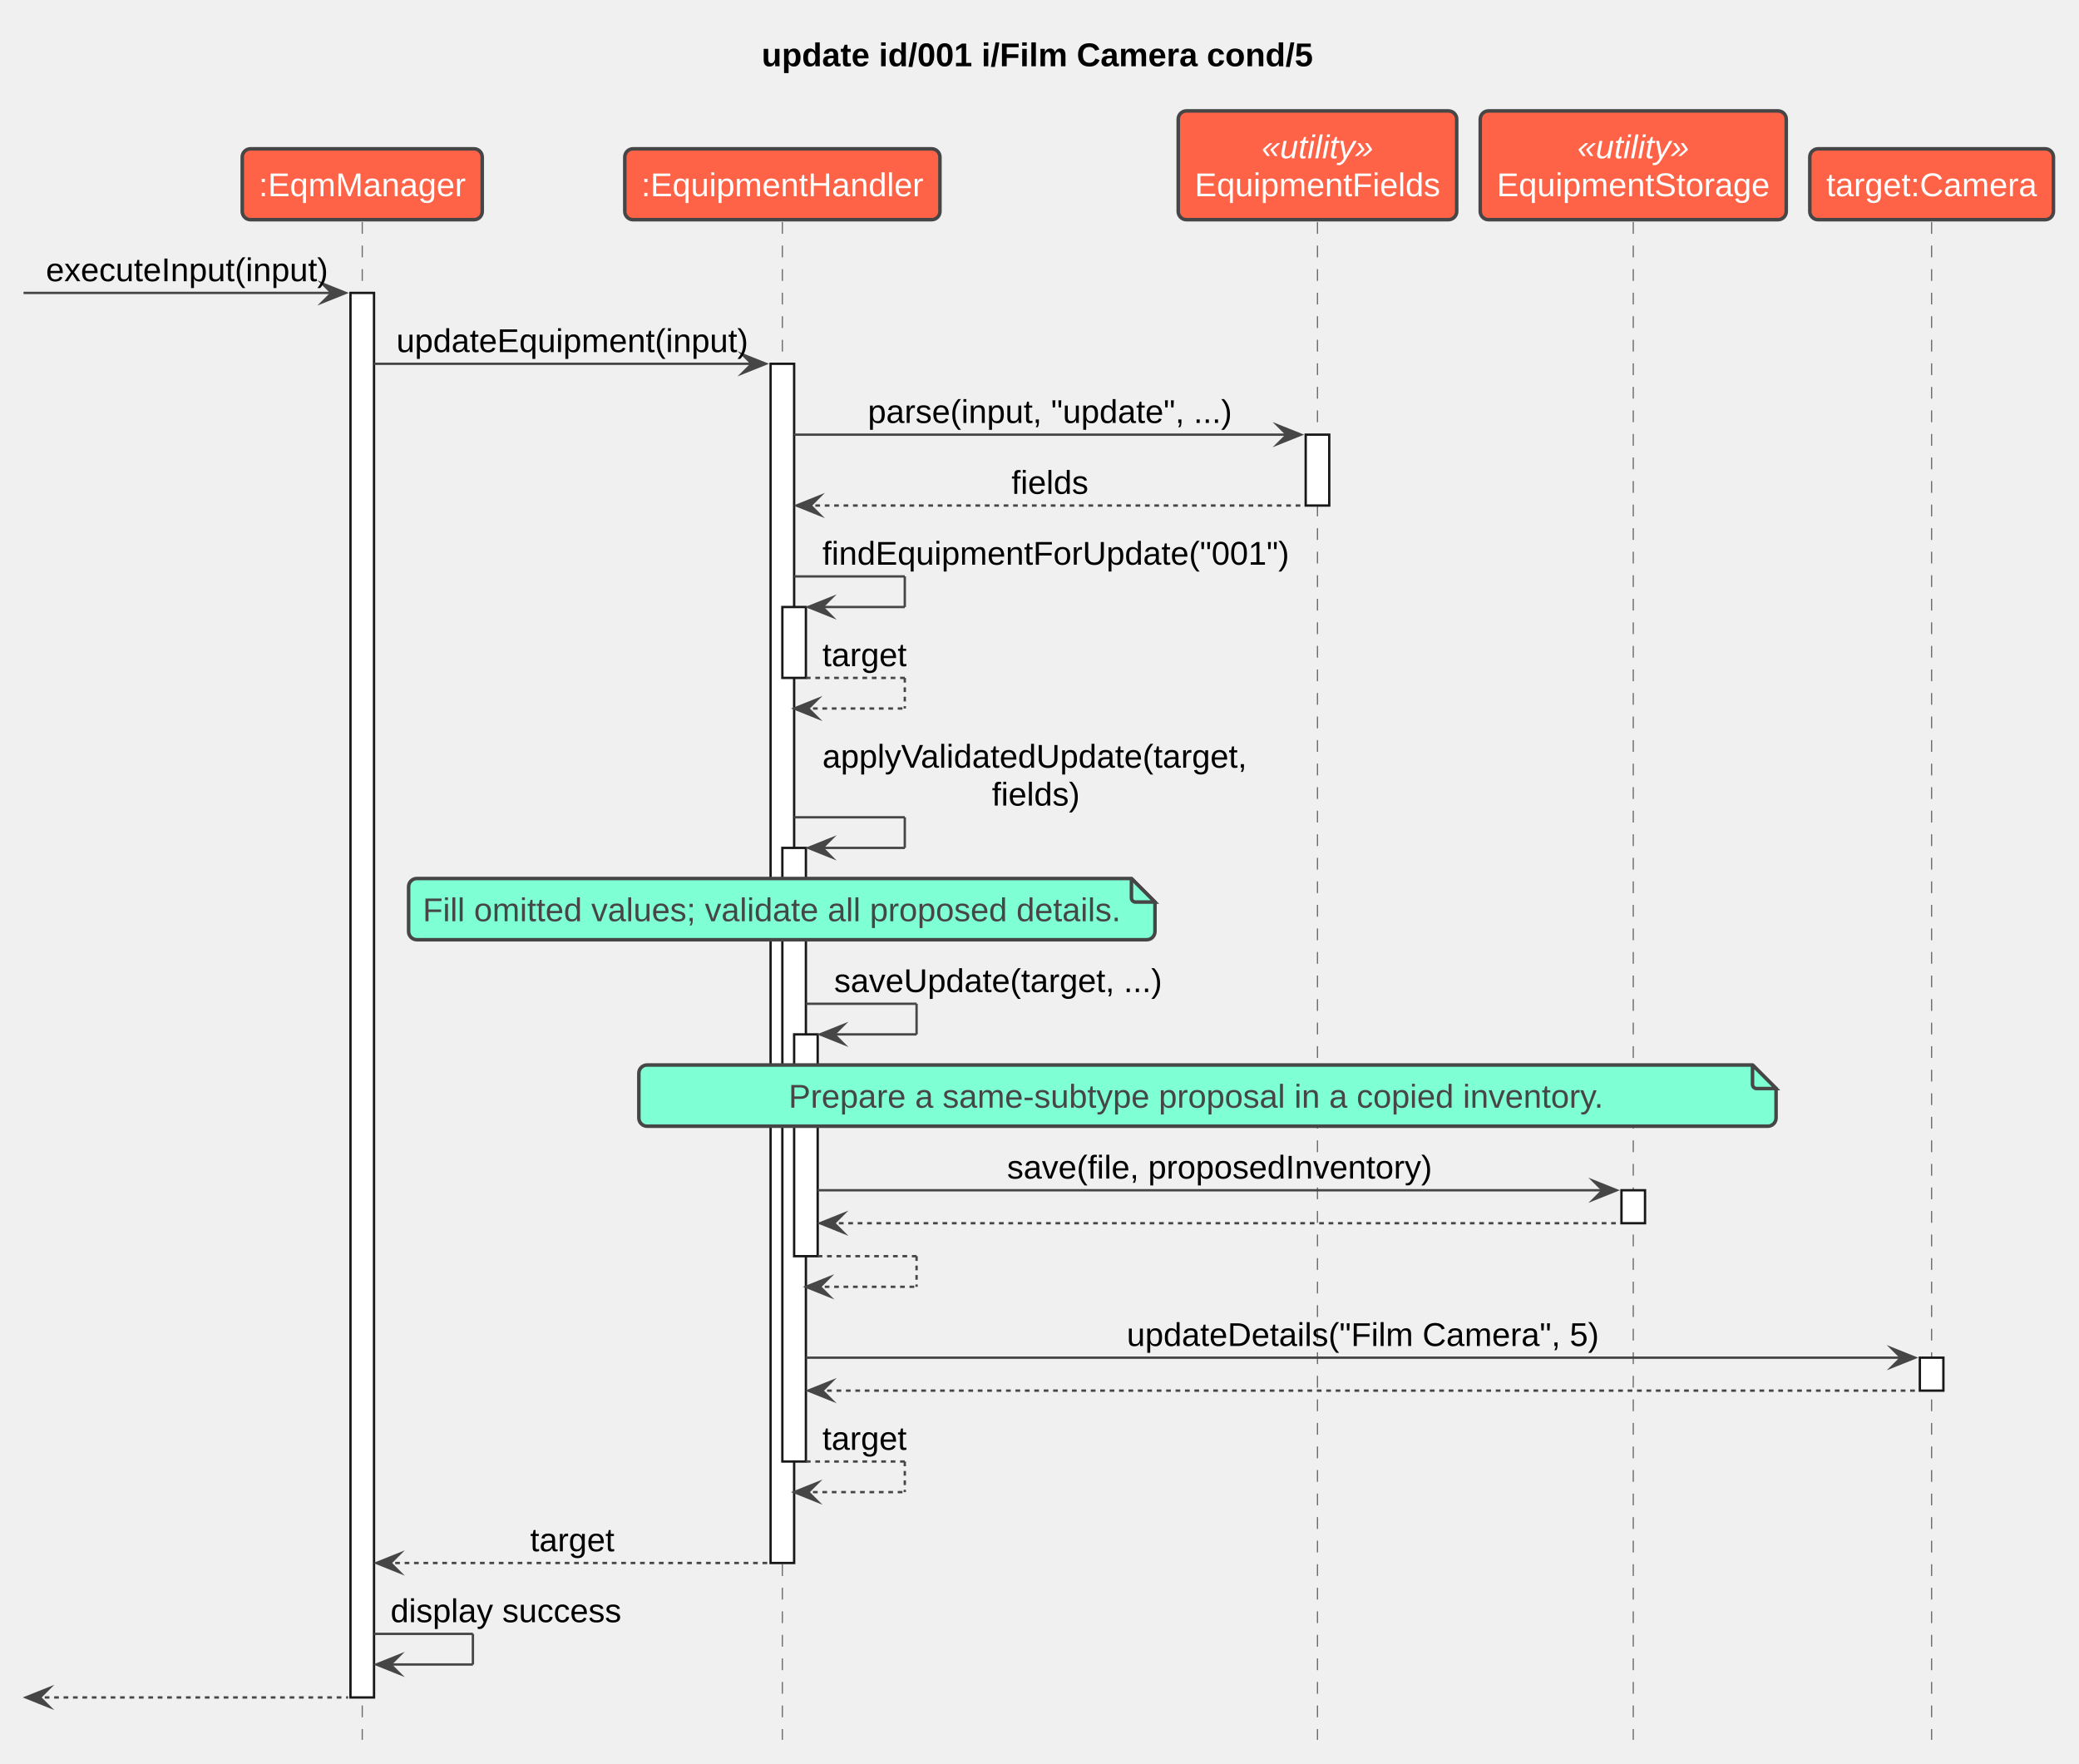
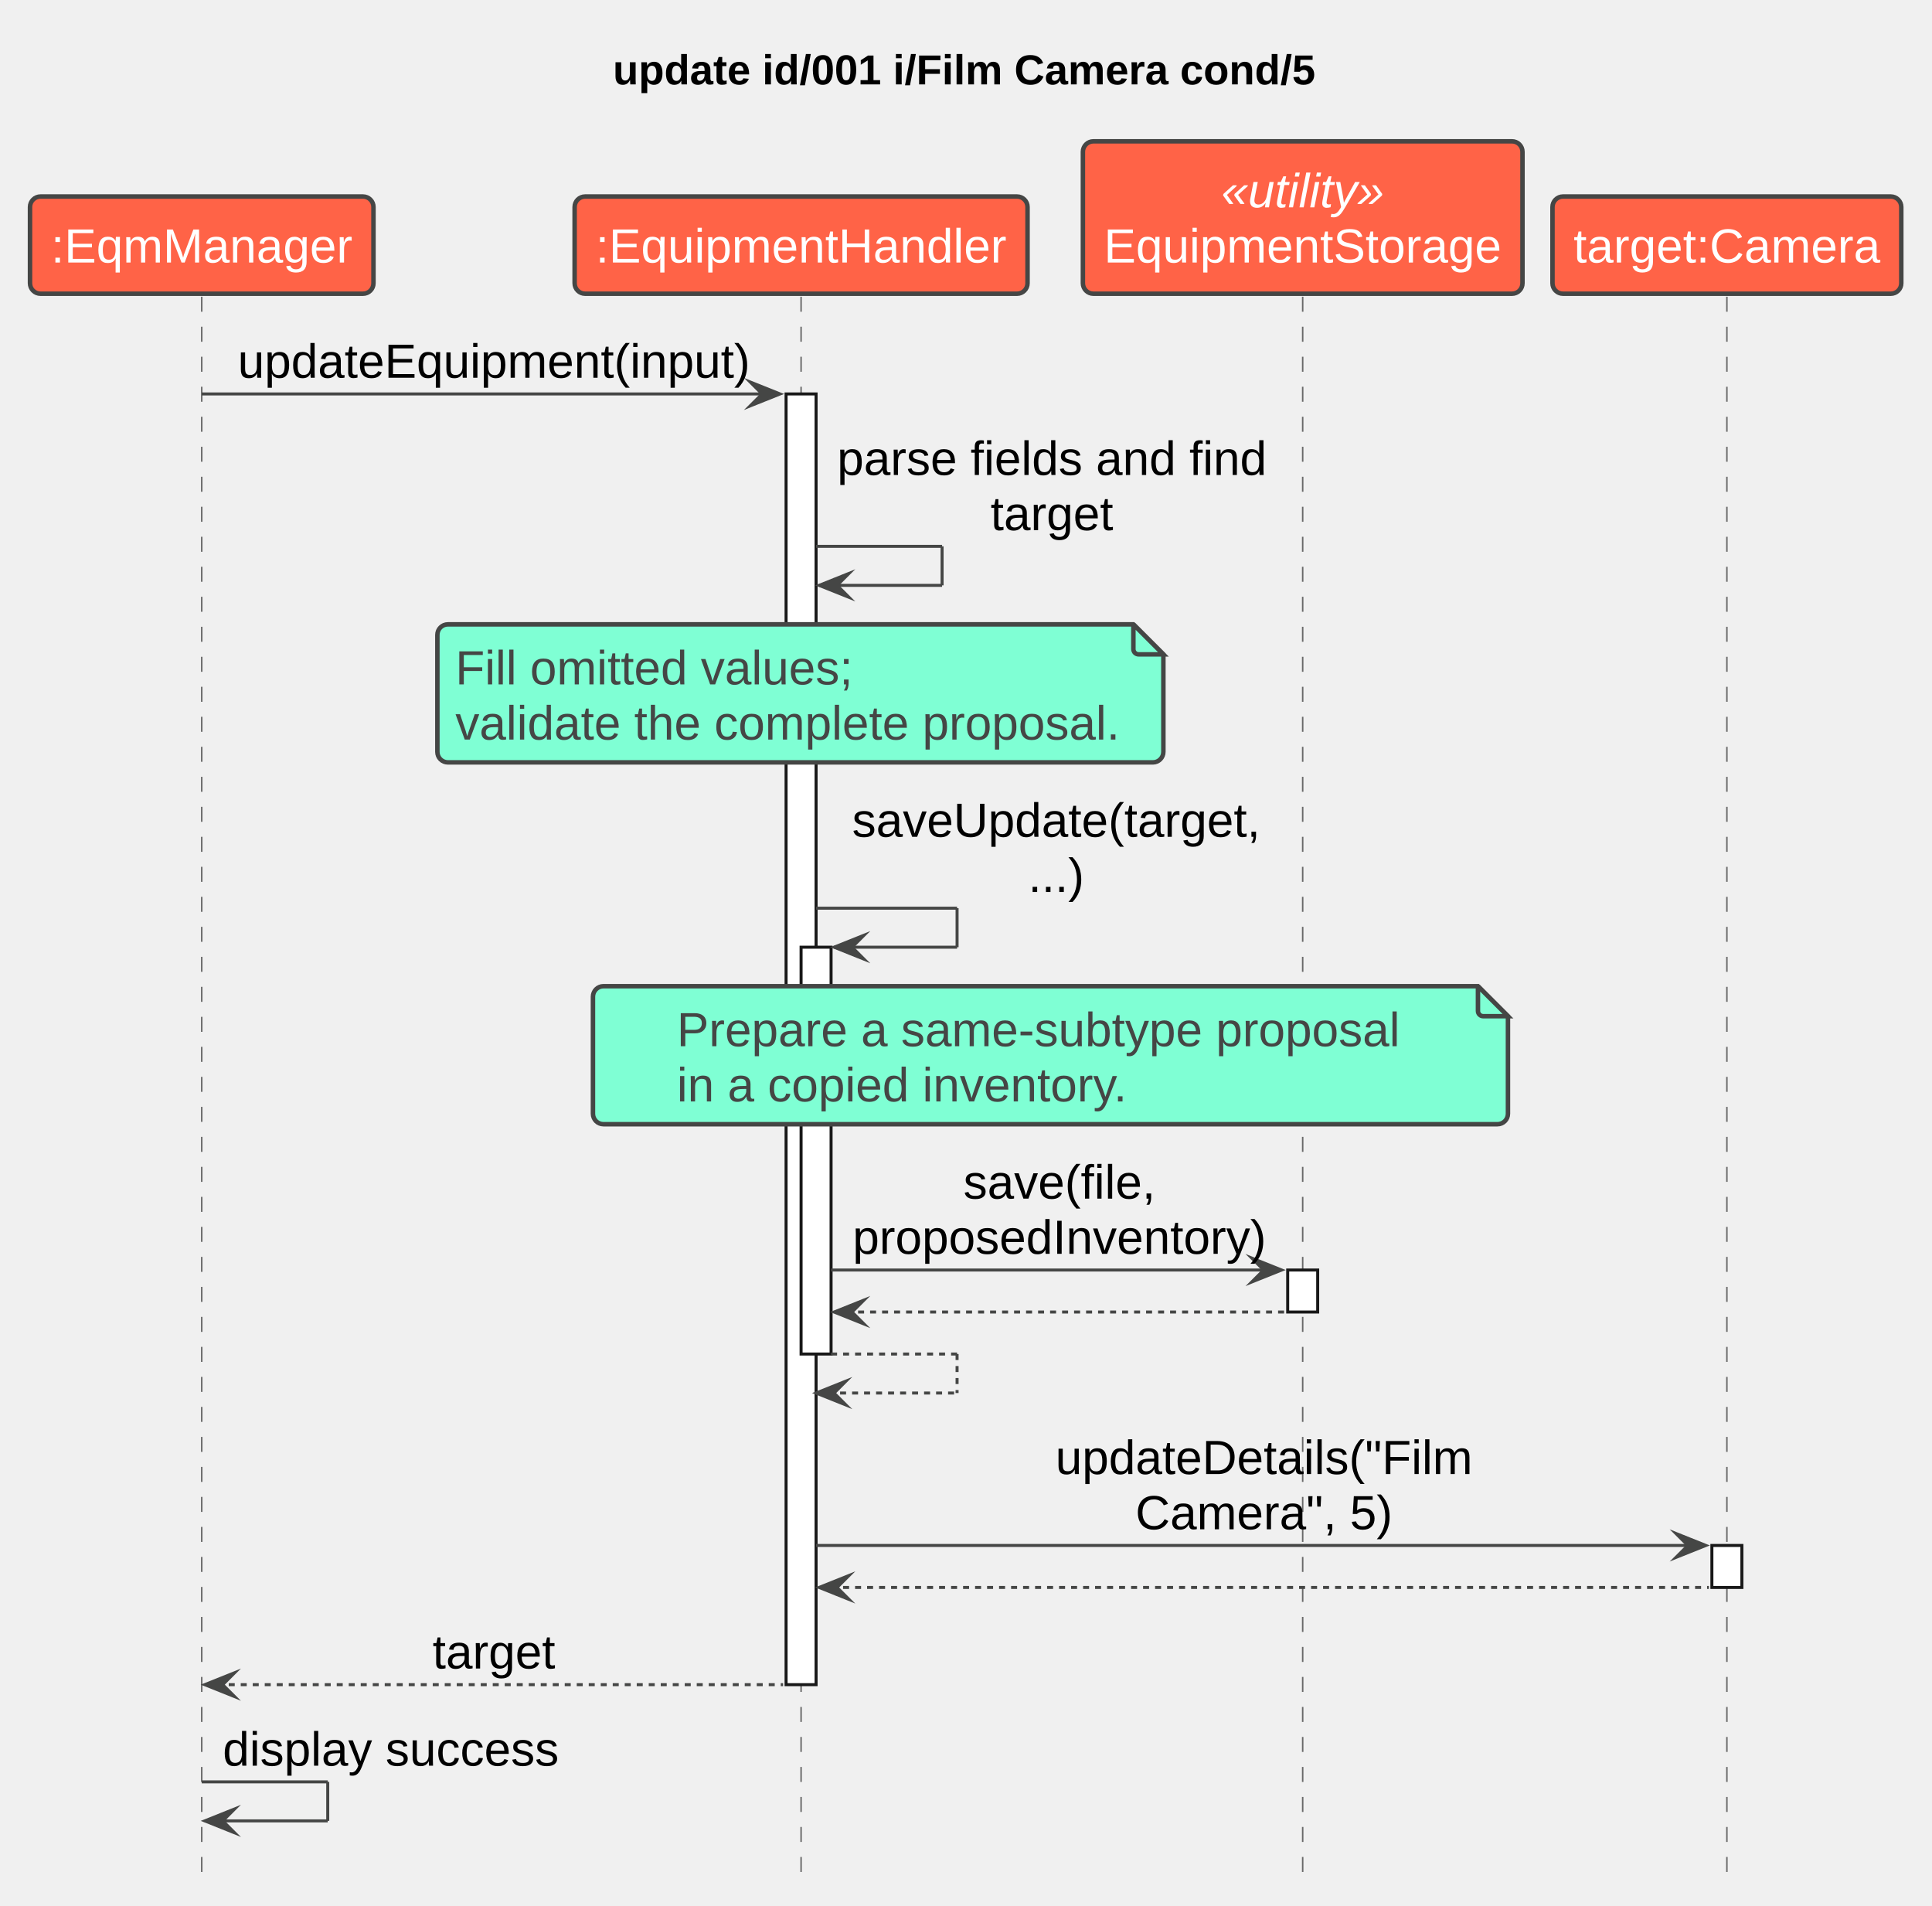
- <svg xmlns="http://www.w3.org/2000/svg" version="1.1" data-diagram-type="SEQUENCE" style="width:883px;height:749px;background:#FFFFFF;" width="883px" height="749px" viewBox="0 0 883 749" zoomAndPan="magnify" preserveAspectRatio="none" contentStyleType="text/css">
+ <svg xmlns="http://www.w3.org/2000/svg" version="1.1" data-diagram-type="SEQUENCE" style="width:644px;height:635px;background:#FFFFFF;" width="644px" height="635px" viewBox="0 0 644 635" zoomAndPan="magnify" preserveAspectRatio="none" contentStyleType="text/css">
  <defs />
  <g font-family="sans-serif" lengthAdjust="spacing">
    <g class="title" data-source-line="12">
-       <text x="323.482" y="28.132" fill="#000" font-size="14" textLength="234.179" font-weight="700" font-family="Arial">update id/001 i/Film Camera cond/5</text>
+       <text x="204.292" y="28.132" fill="#000" font-size="14" textLength="234.179" font-weight="700" font-family="Arial">update id/001 i/Film Camera cond/5</text>
    </g>
-     <g class="participant-lifeline" data-qualified-name="Manager" data-entity-uid="part1" id="part1-lifeline" data-source-line="6">
+     <g class="participant-lifeline" data-qualified-name="Manager" data-entity-uid="part1" id="part1-lifeline" data-source-line="7">
      <g>
-         <rect x="150.354" y="94.296" width="8" height="644.578" fill="#000" fill-opacity="0" />
-         <line x1="153.854" y1="94.296" x2="153.854" y2="738.874" style="stroke:#696969;stroke-width:0.5;stroke-dasharray:5,5;" />
+         <rect x="63.746" y="98.896" width="8" height="525.977" fill="#000" fill-opacity="0" />
+         <line x1="67.246" y1="98.896" x2="67.246" y2="624.872" style="stroke:#696969;stroke-width:0.5;stroke-dasharray:5,5;" />
+       </g>
+     </g>
+     <g class="participant-lifeline" data-qualified-name="Handler" data-entity-uid="part2" id="part2-lifeline" data-source-line="8">
+       <g>
+         <rect x="263.527" y="98.896" width="8" height="525.977" fill="#000" fill-opacity="0" />
+         <line x1="267.027" y1="98.896" x2="267.027" y2="624.872" style="stroke:#696969;stroke-width:0.5;stroke-dasharray:5,5;" />
      </g>
    </g>
    <g>
-       <rect x="148.854" y="124.395" width="10" height="596.479" fill="#FFF" style="stroke:#181818;stroke-width:1;" />
+       <rect x="262.027" y="131.294" width="10" height="430.18" fill="#FFF" style="stroke:#181818;stroke-width:1;" />
    </g>
-     <g class="participant-lifeline" data-qualified-name="Handler" data-entity-uid="part2" id="part2-lifeline" data-source-line="7">
+     <g>
+       <rect x="267.027" y="315.685" width="10" height="135.594" fill="#FFF" style="stroke:#181818;stroke-width:1;" />
+     </g>
+     <g class="participant-lifeline" data-qualified-name="Storage" data-entity-uid="part3" id="part3-lifeline" data-source-line="9">
      <g>
-         <rect x="328.788" y="94.296" width="8" height="644.578" fill="#000" fill-opacity="0" />
-         <line x1="332.288" y1="94.296" x2="332.288" y2="738.874" style="stroke:#696969;stroke-width:0.5;stroke-dasharray:5,5;" />
+         <rect x="430.73" y="98.896" width="8" height="525.977" fill="#000" fill-opacity="0" />
+         <line x1="434.23" y1="98.896" x2="434.23" y2="624.872" style="stroke:#696969;stroke-width:0.5;stroke-dasharray:5,5;" />
      </g>
    </g>
    <g>
-       <rect x="327.288" y="154.493" width="10" height="509.282" fill="#FFF" style="stroke:#181818;stroke-width:1;" />
+       <rect x="429.23" y="423.278" width="10" height="14" fill="#FFF" style="stroke:#181818;stroke-width:1;" />
    </g>
-     <g>
-       <rect x="332.288" y="257.789" width="10" height="30.099" fill="#FFF" style="stroke:#181818;stroke-width:1;" />
-     </g>
-     <g>
-       <rect x="332.288" y="360.085" width="10" height="260.592" fill="#FFF" style="stroke:#181818;stroke-width:1;" />
-     </g>
-     <g>
-       <rect x="337.288" y="439.282" width="10" height="94.197" fill="#FFF" style="stroke:#181818;stroke-width:1;" />
-     </g>
-     <g class="participant-lifeline" data-qualified-name="Fields" data-entity-uid="part3" id="part3-lifeline" data-source-line="8">
+     <g class="participant-lifeline" data-qualified-name="Target" data-entity-uid="part4" id="part4-lifeline" data-source-line="10">
      <g>
-         <rect x="556.058" y="94.296" width="8" height="644.578" fill="#000" fill-opacity="0" />
-         <line x1="559.558" y1="94.296" x2="559.558" y2="738.874" style="stroke:#696969;stroke-width:0.5;stroke-dasharray:5,5;" />
+         <rect x="572.129" y="98.896" width="8" height="525.977" fill="#000" fill-opacity="0" />
+         <line x1="575.629" y1="98.896" x2="575.629" y2="624.872" style="stroke:#696969;stroke-width:0.5;stroke-dasharray:5,5;" />
      </g>
    </g>
    <g>
-       <rect x="554.558" y="184.592" width="10" height="30.099" fill="#FFF" style="stroke:#181818;stroke-width:1;" />
+       <rect x="570.629" y="515.075" width="10" height="14" fill="#FFF" style="stroke:#181818;stroke-width:1;" />
    </g>
-     <g class="participant-lifeline" data-qualified-name="Storage" data-entity-uid="part4" id="part4-lifeline" data-source-line="9">
-       <g>
-         <rect x="690.178" y="94.296" width="8" height="644.578" fill="#000" fill-opacity="0" />
-         <line x1="693.678" y1="94.296" x2="693.678" y2="738.874" style="stroke:#696969;stroke-width:0.5;stroke-dasharray:5,5;" />
-       </g>
+     <g class="participant participant-head" data-qualified-name="Manager" data-entity-uid="part1" id="part1-head" data-source-line="7">
+       <rect x="10" y="65.497" width="114.492" height="32.398" fill="#FF6347" style="stroke:#454645;stroke-width:1.5;" rx="3.5" ry="3.5" />
+       <text x="17" y="87.505" fill="#FFF" font-size="16" textLength="100.492" font-family="Arial">:EqmManager</text>
    </g>
-     <g>
-       <rect x="688.678" y="505.479" width="10" height="14" fill="#FFF" style="stroke:#181818;stroke-width:1;" />
+     <g class="participant participant-head" data-qualified-name="Handler" data-entity-uid="part2" id="part2-head" data-source-line="8">
+       <rect x="191.543" y="65.497" width="150.969" height="32.398" fill="#FF6347" style="stroke:#454645;stroke-width:1.5;" rx="3.5" ry="3.5" />
+       <text x="198.543" y="87.505" fill="#FFF" font-size="16" textLength="136.969" font-family="Arial">:EquipmentHandler</text>
    </g>
-     <g class="participant-lifeline" data-qualified-name="Target" data-entity-uid="part5" id="part5-lifeline" data-source-line="10">
-       <g>
-         <rect x="816.901" y="94.296" width="8" height="644.578" fill="#000" fill-opacity="0" />
-         <line x1="820.401" y1="94.296" x2="820.401" y2="738.874" style="stroke:#696969;stroke-width:0.5;stroke-dasharray:5,5;" />
-       </g>
+     <g class="participant participant-head" data-qualified-name="Storage" data-entity-uid="part3" id="part3-head" data-source-line="9">
+       <rect x="360.965" y="47.099" width="146.531" height="50.797" fill="#FF6347" style="stroke:#454645;stroke-width:1.5;" rx="3.5" ry="3.5" />
+       <text x="407.105" y="69.106" fill="#FFF" font-size="16" textLength="54.25" font-style="italic" font-family="Arial">«utility»</text>
+       <text x="367.965" y="87.505" fill="#FFF" font-size="16" textLength="132.531" font-family="Arial">EquipmentStorage</text>
    </g>
-     <g>
-       <rect x="815.401" y="576.578" width="10" height="14" fill="#FFF" style="stroke:#181818;stroke-width:1;" />
+     <g class="participant participant-head" data-qualified-name="Target" data-entity-uid="part4" id="part4-head" data-source-line="10">
+       <rect x="517.496" y="65.497" width="116.266" height="32.398" fill="#FF6347" style="stroke:#454645;stroke-width:1.5;" rx="3.5" ry="3.5" />
+       <text x="524.496" y="87.505" fill="#FFF" font-size="16" textLength="102.266" font-family="Arial">target:Camera</text>
    </g>
-     <g class="participant participant-head" data-qualified-name="Manager" data-entity-uid="part1" id="part1-head" data-source-line="6">
-       <rect x="102.889" y="63.197" width="101.931" height="30.099" fill="#FF6347" style="stroke:#454645;stroke-width:1.5;" rx="3.5" ry="3.5" />
-       <text x="109.889" y="83.329" fill="#FFF" font-size="14" textLength="87.931" font-family="Arial">:EqmManager</text>
+     <g class="message" data-entity-1="part1" data-entity-2="part2" id="msg1" data-source-line="14">
+       <polygon points="250.027,127.294,260.027,131.294,250.027,135.294,254.027,131.294" fill="#454645" style="stroke:#454645;stroke-width:1;stroke-linejoin:miter;stroke-miterlimit:10;" />
+       <line x1="67.246" y1="131.294" x2="256.027" y2="131.294" style="stroke:#454645;stroke-width:1;" />
+       <text x="79.246" y="125.903" fill="#000" font-size="16" textLength="170.781" font-family="Arial">updateEquipment(input)</text>
    </g>
-     <g class="participant participant-head" data-qualified-name="Handler" data-entity-uid="part2" id="part2-head" data-source-line="7">
-       <rect x="265.364" y="63.197" width="133.848" height="30.099" fill="#FF6347" style="stroke:#454645;stroke-width:1.5;" rx="3.5" ry="3.5" />
-       <text x="272.364" y="83.329" fill="#FFF" font-size="14" textLength="119.848" font-family="Arial">:EquipmentHandler</text>
+     <g class="message" data-entity-1="part2" data-entity-2="part2" id="msg2" data-source-line="16">
+       <line x1="272.027" y1="182.091" x2="314.027" y2="182.091" style="stroke:#454645;stroke-width:1;" />
+       <line x1="314.027" y1="182.091" x2="314.027" y2="195.091" style="stroke:#454645;stroke-width:1;" />
+       <line x1="273.027" y1="195.091" x2="314.027" y2="195.091" style="stroke:#454645;stroke-width:1;" />
+       <polygon points="283.027,191.091,273.027,195.091,283.027,199.091,279.027,195.091" fill="#454645" style="stroke:#454645;stroke-width:1;stroke-linejoin:miter;stroke-miterlimit:10;" />
+       <text x="279.027" y="158.302" fill="#000" font-size="16" textLength="40.023" font-family="Arial">parse</text>
+       <text x="319.051" y="158.302" fill="#000" font-size="16" font-family="Arial"> </text>
+       <text x="323.496" y="158.302" fill="#000" font-size="16" textLength="37.352" font-family="Arial">fields</text>
+       <text x="360.848" y="158.302" fill="#000" font-size="16" font-family="Arial"> </text>
+       <text x="365.293" y="158.302" fill="#000" font-size="16" textLength="26.695" font-family="Arial">and</text>
+       <text x="391.988" y="158.302" fill="#000" font-size="16" font-family="Arial"> </text>
+       <text x="396.434" y="158.302" fill="#000" font-size="16" textLength="25.797" font-family="Arial">find</text>
+       <text x="330.172" y="176.7" fill="#000" font-size="16" textLength="40.914" font-family="Arial">target</text>
    </g>
-     <g class="participant participant-head" data-qualified-name="Fields" data-entity-uid="part3" id="part3-head" data-source-line="8">
-       <rect x="500.42" y="47.099" width="118.275" height="46.197" fill="#FF6347" style="stroke:#454645;stroke-width:1.5;" rx="3.5" ry="3.5" />
-       <text x="535.823" y="67.23" fill="#FFF" font-size="14" textLength="47.469" font-style="italic" font-family="Arial">«utility»</text>
-       <text x="507.42" y="83.329" fill="#FFF" font-size="14" textLength="104.275" font-family="Arial">EquipmentFields</text>
+     <path d="M145.793,211.591 L145.793,250.591 A3.5,3.5 0 0 0 149.293,254.091 L384.293,254.091 A3.5,3.5 0 0 0 387.793,250.591 L387.793,218.091 L377.793,208.091 L149.293,208.091 A3.5,3.5 0 0 0 145.793,211.591" style="stroke:#454645;stroke-width:1.5;" fill="#7FFFD4" />
+     <path d="M377.793,208.091 L377.793,216.341 A1.75,1.75 0 0 0 379.543,218.091 L387.793,218.091 L377.793,208.091" style="stroke:#454645;stroke-width:1.5;" fill="#7FFFD4" />
+     <text x="151.793" y="228.099" fill="#454645" font-size="16" textLength="132.492" font-family="Arial">Fill omitted values;</text>
+     <text x="151.793" y="246.497" fill="#454645" font-size="16" textLength="221.469" font-family="Arial">validate the complete proposal.</text>
+     <g class="message" data-entity-1="part2" data-entity-2="part2" id="msg3" data-source-line="19">
+       <line x1="272.027" y1="302.685" x2="319.027" y2="302.685" style="stroke:#454645;stroke-width:1;" />
+       <line x1="319.027" y1="302.685" x2="319.027" y2="315.685" style="stroke:#454645;stroke-width:1;" />
+       <line x1="278.027" y1="315.685" x2="319.027" y2="315.685" style="stroke:#454645;stroke-width:1;" />
+       <polygon points="288.027,311.685,278.027,315.685,288.027,319.685,284.027,315.685" fill="#454645" style="stroke:#454645;stroke-width:1;stroke-linejoin:miter;stroke-miterlimit:10;" />
+       <text x="284.027" y="278.896" fill="#000" font-size="16" textLength="136.078" font-family="Arial">saveUpdate(target,</text>
+       <text x="342.734" y="297.294" fill="#000" font-size="16" textLength="18.664" font-family="Arial">...)</text>
    </g>
-     <g class="participant participant-head" data-qualified-name="Storage" data-entity-uid="part4" id="part4-head" data-source-line="9">
-       <rect x="628.695" y="47.099" width="129.965" height="46.197" fill="#FF6347" style="stroke:#454645;stroke-width:1.5;" rx="3.5" ry="3.5" />
-       <text x="669.943" y="67.23" fill="#FFF" font-size="14" textLength="47.469" font-style="italic" font-family="Arial">«utility»</text>
-       <text x="635.695" y="83.329" fill="#FFF" font-size="14" textLength="115.965" font-family="Arial">EquipmentStorage</text>
+     <path d="M197.652,332.185 L197.652,371.185 A3.5,3.5 0 0 0 201.152,374.685 L499.152,374.685 A3.5,3.5 0 0 0 502.652,371.185 L502.652,338.685 L492.652,328.685 L201.152,328.685 A3.5,3.5 0 0 0 197.652,332.185" style="stroke:#454645;stroke-width:1.5;" fill="#7FFFD4" />
+     <path d="M492.652,328.685 L492.652,336.935 A1.75,1.75 0 0 0 494.402,338.685 L502.652,338.685 L492.652,328.685" style="stroke:#454645;stroke-width:1.5;" fill="#7FFFD4" />
+     <text x="225.617" y="348.692" fill="#454645" font-size="16" textLength="241.023" font-family="Arial">Prepare a same-subtype proposal</text>
+     <text x="225.617" y="367.091" fill="#454645" font-size="16" textLength="151.203" font-family="Arial">in a copied inventory.</text>
+     <g class="message" data-entity-1="part2" data-entity-2="part3" id="msg4" data-source-line="22">
+       <polygon points="417.23,419.278,427.23,423.278,417.23,427.278,421.23,423.278" fill="#454645" style="stroke:#454645;stroke-width:1;stroke-linejoin:miter;stroke-miterlimit:10;" />
+       <line x1="277.027" y1="423.278" x2="423.23" y2="423.278" style="stroke:#454645;stroke-width:1;" />
+       <text x="321.117" y="399.489" fill="#000" font-size="16" textLength="64.023" font-family="Arial">save(file,</text>
+       <text x="284.199" y="417.888" fill="#000" font-size="16" textLength="137.859" font-family="Arial">proposedInventory)</text>
    </g>
-     <g class="participant participant-head" data-qualified-name="Target" data-entity-uid="part5" id="part5-head" data-source-line="10">
-       <rect x="768.66" y="63.197" width="103.482" height="30.099" fill="#FF6347" style="stroke:#454645;stroke-width:1.5;" rx="3.5" ry="3.5" />
-       <text x="775.66" y="83.329" fill="#FFF" font-size="14" textLength="89.482" font-family="Arial">target:Camera</text>
+     <g class="message" data-entity-1="part3" data-entity-2="part2" id="msg5" data-source-line="24">
+       <polygon points="288.027,433.278,278.027,437.278,288.027,441.278,284.027,437.278" fill="#454645" style="stroke:#454645;stroke-width:1;stroke-linejoin:miter;stroke-miterlimit:10;" />
+       <line x1="282.027" y1="437.278" x2="428.23" y2="437.278" style="stroke:#454645;stroke-width:1;stroke-dasharray:2,2;" />
    </g>
-     <g class="message" data-entity-1="part1" data-entity-2="part1" id="msg1" data-source-line="14">
-       <polygon points="136.854,120.395,146.854,124.395,136.854,128.395,140.854,124.395" fill="#454645" style="stroke:#454645;stroke-width:1;stroke-linejoin:miter;stroke-miterlimit:10;" />
-       <line x1="10" y1="124.395" x2="142.854" y2="124.395" style="stroke:#454645;stroke-width:1;" />
-       <text x="19.5" y="119.428" fill="#000" font-size="14" textLength="119.854" font-family="Arial">executeInput(input)</text>
+     <g class="message" data-entity-1="part2" data-entity-2="part2" id="msg6" data-source-line="26">
+       <line x1="277.027" y1="451.278" x2="319.027" y2="451.278" style="stroke:#454645;stroke-width:1;stroke-dasharray:2,2;" />
+       <line x1="319.027" y1="451.278" x2="319.027" y2="464.278" style="stroke:#454645;stroke-width:1;stroke-dasharray:2,2;" />
+       <line x1="272.027" y1="464.278" x2="319.027" y2="464.278" style="stroke:#454645;stroke-width:1;stroke-dasharray:2,2;" />
+       <polygon points="282.027,460.278,272.027,464.278,282.027,468.278,278.027,464.278" fill="#454645" style="stroke:#454645;stroke-width:1;stroke-linejoin:miter;stroke-miterlimit:10;" />
    </g>
-     <g class="message" data-entity-1="part1" data-entity-2="part2" id="msg2" data-source-line="16">
-       <polygon points="315.288,150.493,325.288,154.493,315.288,158.493,319.288,154.493" fill="#454645" style="stroke:#454645;stroke-width:1;stroke-linejoin:miter;stroke-miterlimit:10;" />
-       <line x1="158.854" y1="154.493" x2="321.288" y2="154.493" style="stroke:#454645;stroke-width:1;" />
-       <text x="168.354" y="149.526" fill="#000" font-size="14" textLength="149.434" font-family="Arial">updateEquipment(input)</text>
+     <g class="message" data-entity-1="part2" data-entity-2="part4" id="msg7" data-source-line="29">
+       <polygon points="558.629,511.075,568.629,515.075,558.629,519.075,562.629,515.075" fill="#454645" style="stroke:#454645;stroke-width:1;stroke-linejoin:miter;stroke-miterlimit:10;" />
+       <line x1="272.027" y1="515.075" x2="564.629" y2="515.075" style="stroke:#454645;stroke-width:1;" />
+       <text x="351.797" y="491.286" fill="#000" font-size="16" textLength="139.063" font-family="Arial">updateDetails("Film</text>
+       <text x="378.477" y="509.685" fill="#000" font-size="16" textLength="67.031" font-family="Arial">Camera",</text>
+       <text x="445.508" y="509.685" fill="#000" font-size="16" font-family="Arial"> </text>
+       <text x="449.953" y="509.685" fill="#000" font-size="16" textLength="14.227" font-family="Arial">5)</text>
    </g>
-     <g class="message" data-entity-1="part2" data-entity-2="part3" id="msg3" data-source-line="18">
-       <polygon points="542.558,180.592,552.558,184.592,542.558,188.592,546.558,184.592" fill="#454645" style="stroke:#454645;stroke-width:1;stroke-linejoin:miter;stroke-miterlimit:10;" />
-       <line x1="337.288" y1="184.592" x2="548.558" y2="184.592" style="stroke:#454645;stroke-width:1;" />
-       <text x="368.578" y="179.625" fill="#000" font-size="14" textLength="73.931" font-family="Arial">parse(input,</text>
-       <text x="442.508" y="179.625" fill="#000" font-size="14" font-family="Arial"> </text>
-       <text x="446.398" y="179.625" fill="#000" font-size="14" textLength="56.649" font-family="Arial">"update",</text>
-       <text x="503.047" y="179.625" fill="#000" font-size="14" font-family="Arial"> </text>
-       <text x="506.937" y="179.625" fill="#000" font-size="14" textLength="16.331" font-family="Arial">...)</text>
+     <g class="message" data-entity-1="part4" data-entity-2="part2" id="msg8" data-source-line="31">
+       <polygon points="283.027,525.075,273.027,529.075,283.027,533.075,279.027,529.075" fill="#454645" style="stroke:#454645;stroke-width:1;stroke-linejoin:miter;stroke-miterlimit:10;" />
+       <line x1="277.027" y1="529.075" x2="569.629" y2="529.075" style="stroke:#454645;stroke-width:1;stroke-dasharray:2,2;" />
    </g>
-     <g class="message" data-entity-1="part3" data-entity-2="part2" id="msg4" data-source-line="20">
-       <polygon points="348.288,210.69,338.288,214.69,348.288,218.69,344.288,214.69" fill="#454645" style="stroke:#454645;stroke-width:1;stroke-linejoin:miter;stroke-miterlimit:10;" />
-       <line x1="342.288" y1="214.69" x2="553.558" y2="214.69" style="stroke:#454645;stroke-width:1;stroke-dasharray:2,2;" />
-       <text x="429.582" y="209.724" fill="#000" font-size="14" textLength="32.683" font-family="Arial">fields</text>
+     <g class="message" data-entity-1="part2" data-entity-2="part1" id="msg9" data-source-line="33">
+       <polygon points="78.246,557.474,68.246,561.474,78.246,565.474,74.246,561.474" fill="#454645" style="stroke:#454645;stroke-width:1;stroke-linejoin:miter;stroke-miterlimit:10;" />
+       <line x1="72.246" y1="561.474" x2="261.027" y2="561.474" style="stroke:#454645;stroke-width:1;stroke-dasharray:2,2;" />
+       <text x="144.18" y="556.083" fill="#000" font-size="16" textLength="40.914" font-family="Arial">target</text>
    </g>
-     <g class="message" data-entity-1="part2" data-entity-2="part2" id="msg5" data-source-line="22">
-       <line x1="337.288" y1="244.789" x2="384.288" y2="244.789" style="stroke:#454645;stroke-width:1;" />
-       <line x1="384.288" y1="244.789" x2="384.288" y2="257.789" style="stroke:#454645;stroke-width:1;" />
-       <line x1="343.288" y1="257.789" x2="384.288" y2="257.789" style="stroke:#454645;stroke-width:1;" />
-       <polygon points="353.288,253.789,343.288,257.789,353.288,261.789,349.288,257.789" fill="#454645" style="stroke:#454645;stroke-width:1;stroke-linejoin:miter;stroke-miterlimit:10;" />
-       <text x="349.288" y="239.822" fill="#000" font-size="14" textLength="198.27" font-family="Arial">findEquipmentForUpdate("001")</text>
-     </g>
-     <g class="message" data-entity-1="part2" data-entity-2="part2" id="msg6" data-source-line="24">
-       <line x1="342.288" y1="287.888" x2="384.288" y2="287.888" style="stroke:#454645;stroke-width:1;stroke-dasharray:2,2;" />
-       <line x1="384.288" y1="287.888" x2="384.288" y2="300.888" style="stroke:#454645;stroke-width:1;stroke-dasharray:2,2;" />
-       <line x1="337.288" y1="300.888" x2="384.288" y2="300.888" style="stroke:#454645;stroke-width:1;stroke-dasharray:2,2;" />
-       <polygon points="347.288,296.888,337.288,300.888,347.288,304.888,343.288,300.888" fill="#454645" style="stroke:#454645;stroke-width:1;stroke-linejoin:miter;stroke-miterlimit:10;" />
-       <text x="349.288" y="282.921" fill="#000" font-size="14" textLength="35.8" font-family="Arial">target</text>
-     </g>
-     <g class="message" data-entity-1="part2" data-entity-2="part2" id="msg7" data-source-line="27">
-       <line x1="337.288" y1="347.085" x2="384.288" y2="347.085" style="stroke:#454645;stroke-width:1;" />
-       <line x1="384.288" y1="347.085" x2="384.288" y2="360.085" style="stroke:#454645;stroke-width:1;" />
-       <line x1="343.288" y1="360.085" x2="384.288" y2="360.085" style="stroke:#454645;stroke-width:1;" />
-       <polygon points="353.288,356.085,343.288,360.085,353.288,364.085,349.288,360.085" fill="#454645" style="stroke:#454645;stroke-width:1;stroke-linejoin:miter;stroke-miterlimit:10;" />
-       <text x="349.288" y="326.02" fill="#000" font-size="14" textLength="181.344" font-family="Arial">applyValidatedUpdate(target,</text>
-       <text x="421.288" y="342.118" fill="#000" font-size="14" textLength="37.345" font-family="Arial">fields)</text>
-     </g>
-     <path d="M173.544,376.585 L173.544,395.585 A3.5,3.5 0 0 0 177.044,399.085 L487.044,399.085 A3.5,3.5 0 0 0 490.544,395.585 L490.544,383.085 L480.544,373.085 L177.044,373.085 A3.5,3.5 0 0 0 173.544,376.585" style="stroke:#454645;stroke-width:1.5;" fill="#7FFFD4" />
-     <path d="M480.544,373.085 L480.544,381.335 A1.75,1.75 0 0 0 482.294,383.085 L490.544,383.085 L480.544,373.085" style="stroke:#454645;stroke-width:1.5;" fill="#7FFFD4" />
-     <text x="179.544" y="391.217" fill="#454645" font-size="14" textLength="296.488" font-family="Arial">Fill omitted values; validate all proposed details.</text>
-     <g class="message" data-entity-1="part2" data-entity-2="part2" id="msg8" data-source-line="31">
-       <line x1="342.288" y1="426.282" x2="389.288" y2="426.282" style="stroke:#454645;stroke-width:1;" />
-       <line x1="389.288" y1="426.282" x2="389.288" y2="439.282" style="stroke:#454645;stroke-width:1;" />
-       <line x1="348.288" y1="439.282" x2="389.288" y2="439.282" style="stroke:#454645;stroke-width:1;" />
-       <polygon points="358.288,435.282,348.288,439.282,358.288,443.282,354.288,439.282" fill="#454645" style="stroke:#454645;stroke-width:1;stroke-linejoin:miter;stroke-miterlimit:10;" />
-       <text x="354.288" y="421.315" fill="#000" font-size="14" textLength="119.068" font-family="Arial">saveUpdate(target,</text>
-       <text x="473.356" y="421.315" fill="#000" font-size="14" font-family="Arial"> </text>
-       <text x="477.246" y="421.315" fill="#000" font-size="14" textLength="16.331" font-family="Arial">...)</text>
-     </g>
-     <path d="M271.335,455.782 L271.335,474.782 A3.5,3.5 0 0 0 274.835,478.282 L750.835,478.282 A3.5,3.5 0 0 0 754.335,474.782 L754.335,462.282 L744.335,452.282 L274.835,452.282 A3.5,3.5 0 0 0 271.335,455.782" style="stroke:#454645;stroke-width:1.5;" fill="#7FFFD4" />
-     <path d="M744.335,452.282 L744.335,460.532 A1.75,1.75 0 0 0 746.085,462.282 L754.335,462.282 L744.335,452.282" style="stroke:#454645;stroke-width:1.5;" fill="#7FFFD4" />
-     <text x="334.939" y="470.414" fill="#454645" font-size="14" textLength="347.088" font-family="Arial">Prepare a same-subtype proposal in a copied inventory.</text>
-     <g class="message" data-entity-1="part2" data-entity-2="part4" id="msg9" data-source-line="34">
-       <polygon points="676.678,501.479,686.678,505.479,676.678,509.479,680.678,505.479" fill="#454645" style="stroke:#454645;stroke-width:1;stroke-linejoin:miter;stroke-miterlimit:10;" />
-       <line x1="347.288" y1="505.479" x2="682.678" y2="505.479" style="stroke:#454645;stroke-width:1;" />
-       <text x="427.714" y="500.513" fill="#000" font-size="14" textLength="56.021" font-family="Arial">save(file,</text>
-       <text x="483.735" y="500.513" fill="#000" font-size="14" font-family="Arial"> </text>
-       <text x="487.625" y="500.513" fill="#000" font-size="14" textLength="120.627" font-family="Arial">proposedInventory)</text>
-     </g>
-     <g class="message" data-entity-1="part4" data-entity-2="part2" id="msg10" data-source-line="36">
-       <polygon points="358.288,515.479,348.288,519.479,358.288,523.479,354.288,519.479" fill="#454645" style="stroke:#454645;stroke-width:1;stroke-linejoin:miter;stroke-miterlimit:10;" />
-       <line x1="352.288" y1="519.479" x2="687.678" y2="519.479" style="stroke:#454645;stroke-width:1;stroke-dasharray:2,2;" />
-     </g>
-     <g class="message" data-entity-1="part2" data-entity-2="part2" id="msg11" data-source-line="38">
-       <line x1="347.288" y1="533.479" x2="389.288" y2="533.479" style="stroke:#454645;stroke-width:1;stroke-dasharray:2,2;" />
-       <line x1="389.288" y1="533.479" x2="389.288" y2="546.479" style="stroke:#454645;stroke-width:1;stroke-dasharray:2,2;" />
-       <line x1="342.288" y1="546.479" x2="389.288" y2="546.479" style="stroke:#454645;stroke-width:1;stroke-dasharray:2,2;" />
-       <polygon points="352.288,542.479,342.288,546.479,352.288,550.479,348.288,546.479" fill="#454645" style="stroke:#454645;stroke-width:1;stroke-linejoin:miter;stroke-miterlimit:10;" />
-     </g>
-     <g class="message" data-entity-1="part2" data-entity-2="part5" id="msg12" data-source-line="41">
-       <polygon points="803.401,572.578,813.401,576.578,803.401,580.578,807.401,576.578" fill="#454645" style="stroke:#454645;stroke-width:1;stroke-linejoin:miter;stroke-miterlimit:10;" />
-       <line x1="342.288" y1="576.578" x2="809.401" y2="576.578" style="stroke:#454645;stroke-width:1;" />
-       <text x="478.565" y="571.611" fill="#000" font-size="14" textLength="121.68" font-family="Arial">updateDetails("Film</text>
-       <text x="600.245" y="571.611" fill="#000" font-size="14" font-family="Arial"> </text>
-       <text x="604.134" y="571.611" fill="#000" font-size="14" textLength="58.652" font-family="Arial">Camera",</text>
-       <text x="662.787" y="571.611" fill="#000" font-size="14" font-family="Arial"> </text>
-       <text x="666.676" y="571.611" fill="#000" font-size="14" textLength="12.448" font-family="Arial">5)</text>
-     </g>
-     <g class="message" data-entity-1="part5" data-entity-2="part2" id="msg13" data-source-line="43">
-       <polygon points="353.288,586.578,343.288,590.578,353.288,594.578,349.288,590.578" fill="#454645" style="stroke:#454645;stroke-width:1;stroke-linejoin:miter;stroke-miterlimit:10;" />
-       <line x1="347.288" y1="590.578" x2="814.401" y2="590.578" style="stroke:#454645;stroke-width:1;stroke-dasharray:2,2;" />
-     </g>
-     <g class="message" data-entity-1="part2" data-entity-2="part2" id="msg14" data-source-line="45">
-       <line x1="342.288" y1="620.677" x2="384.288" y2="620.677" style="stroke:#454645;stroke-width:1;stroke-dasharray:2,2;" />
-       <line x1="384.288" y1="620.677" x2="384.288" y2="633.677" style="stroke:#454645;stroke-width:1;stroke-dasharray:2,2;" />
-       <line x1="337.288" y1="633.677" x2="384.288" y2="633.677" style="stroke:#454645;stroke-width:1;stroke-dasharray:2,2;" />
-       <polygon points="347.288,629.677,337.288,633.677,347.288,637.677,343.288,633.677" fill="#454645" style="stroke:#454645;stroke-width:1;stroke-linejoin:miter;stroke-miterlimit:10;" />
-       <text x="349.288" y="615.71" fill="#000" font-size="14" textLength="35.8" font-family="Arial">target</text>
-     </g>
-     <g class="message" data-entity-1="part2" data-entity-2="part1" id="msg15" data-source-line="47">
-       <polygon points="169.854,659.775,159.854,663.775,169.854,667.775,165.854,663.775" fill="#454645" style="stroke:#454645;stroke-width:1;stroke-linejoin:miter;stroke-miterlimit:10;" />
-       <line x1="163.854" y1="663.775" x2="326.288" y2="663.775" style="stroke:#454645;stroke-width:1;stroke-dasharray:2,2;" />
-       <text x="225.171" y="658.809" fill="#000" font-size="14" textLength="35.8" font-family="Arial">target</text>
-     </g>
-     <g class="message" data-entity-1="part1" data-entity-2="part1" id="msg16" data-source-line="49">
-       <line x1="158.854" y1="693.874" x2="200.854" y2="693.874" style="stroke:#454645;stroke-width:1;" />
-       <line x1="200.854" y1="693.874" x2="200.854" y2="706.874" style="stroke:#454645;stroke-width:1;" />
-       <line x1="159.854" y1="706.874" x2="200.854" y2="706.874" style="stroke:#454645;stroke-width:1;" />
-       <polygon points="169.854,702.874,159.854,706.874,169.854,710.874,165.854,706.874" fill="#454645" style="stroke:#454645;stroke-width:1;stroke-linejoin:miter;stroke-miterlimit:10;" />
-       <text x="165.854" y="688.907" fill="#000" font-size="14" textLength="43.579" font-family="Arial">display</text>
-       <text x="209.434" y="688.907" fill="#000" font-size="14" font-family="Arial"> </text>
-       <text x="213.323" y="688.907" fill="#000" font-size="14" textLength="50.572" font-family="Arial">success</text>
-     </g>
-     <g class="message" data-entity-1="part1" data-entity-2="part1" id="msg17" data-source-line="50">
-       <polygon points="21,716.874,11,720.874,21,724.874,17,720.874" fill="#454645" style="stroke:#454645;stroke-width:1;stroke-linejoin:miter;stroke-miterlimit:10;" />
-       <line x1="15" y1="720.874" x2="147.854" y2="720.874" style="stroke:#454645;stroke-width:1;stroke-dasharray:2,2;" />
+     <g class="message" data-entity-1="part1" data-entity-2="part1" id="msg10" data-source-line="35">
+       <line x1="67.246" y1="593.872" x2="109.246" y2="593.872" style="stroke:#454645;stroke-width:1;" />
+       <line x1="109.246" y1="593.872" x2="109.246" y2="606.872" style="stroke:#454645;stroke-width:1;" />
+       <line x1="68.246" y1="606.872" x2="109.246" y2="606.872" style="stroke:#454645;stroke-width:1;" />
+       <polygon points="78.246,602.872,68.246,606.872,78.246,610.872,74.246,606.872" fill="#454645" style="stroke:#454645;stroke-width:1;stroke-linejoin:miter;stroke-miterlimit:10;" />
+       <text x="74.246" y="588.481" fill="#000" font-size="16" textLength="49.805" font-family="Arial">display</text>
+       <text x="124.051" y="588.481" fill="#000" font-size="16" font-family="Arial"> </text>
+       <text x="128.496" y="588.481" fill="#000" font-size="16" textLength="57.797" font-family="Arial">success</text>
    </g>
  </g>
</svg>
